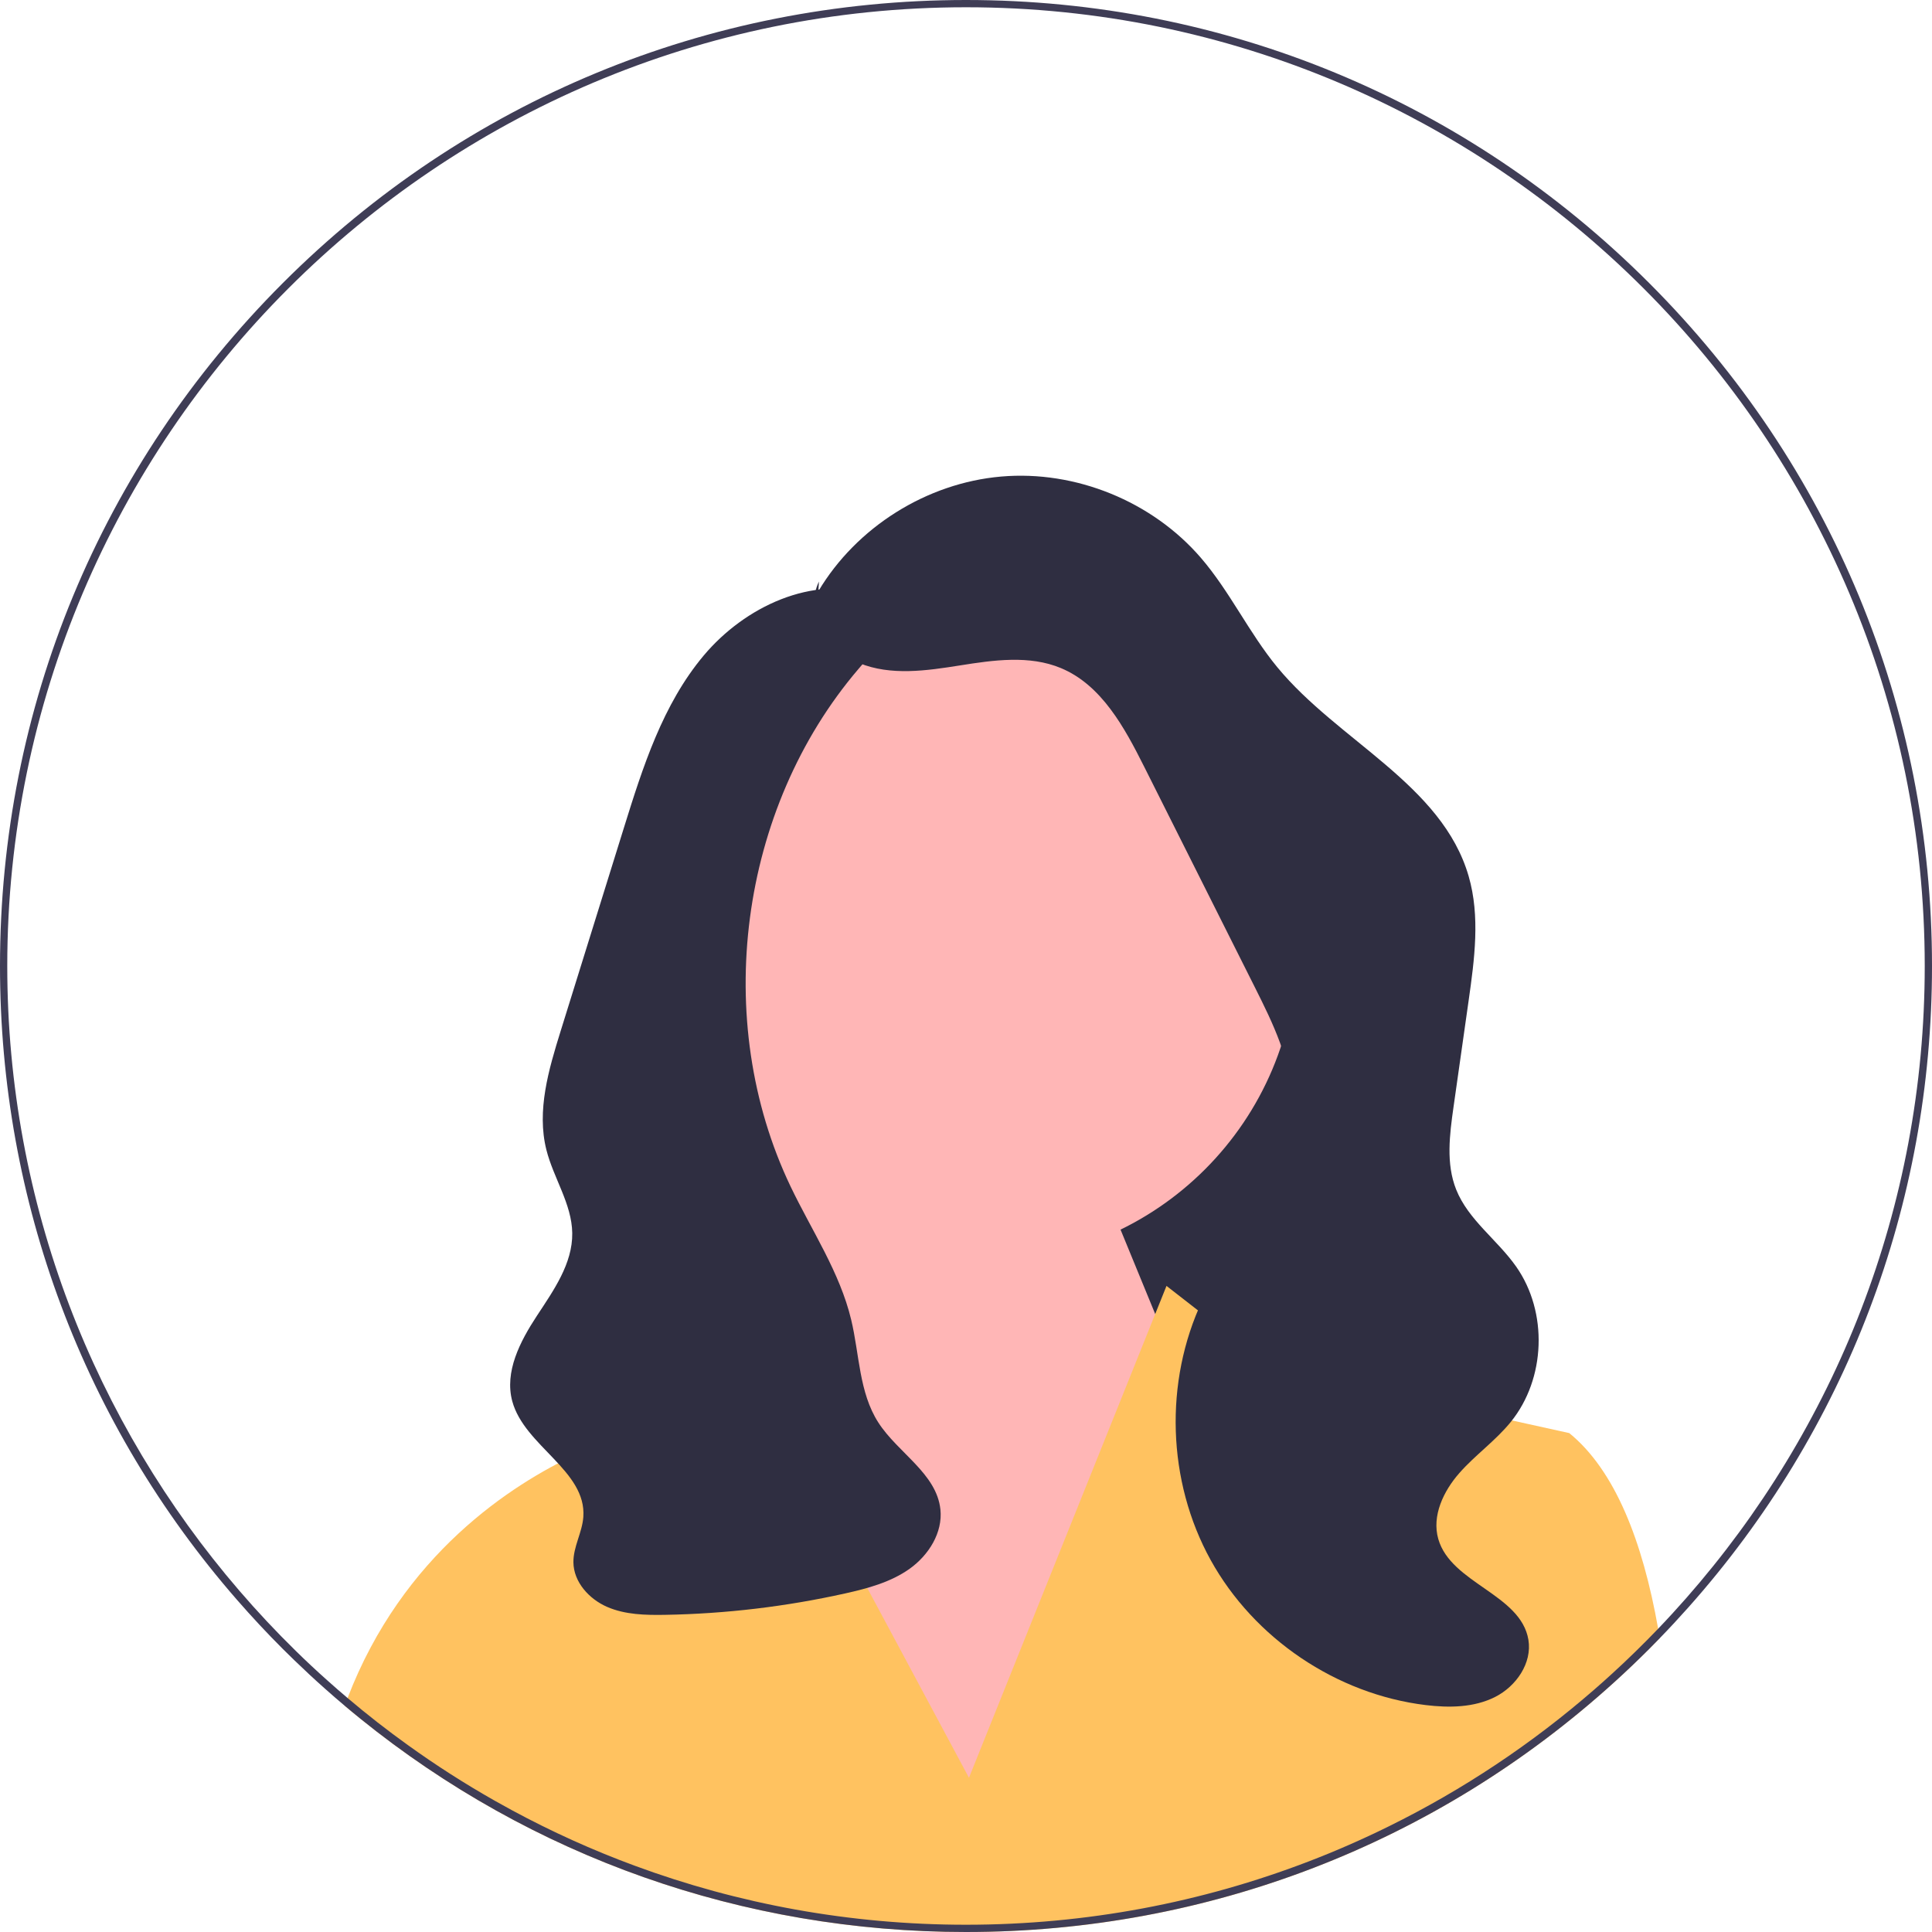
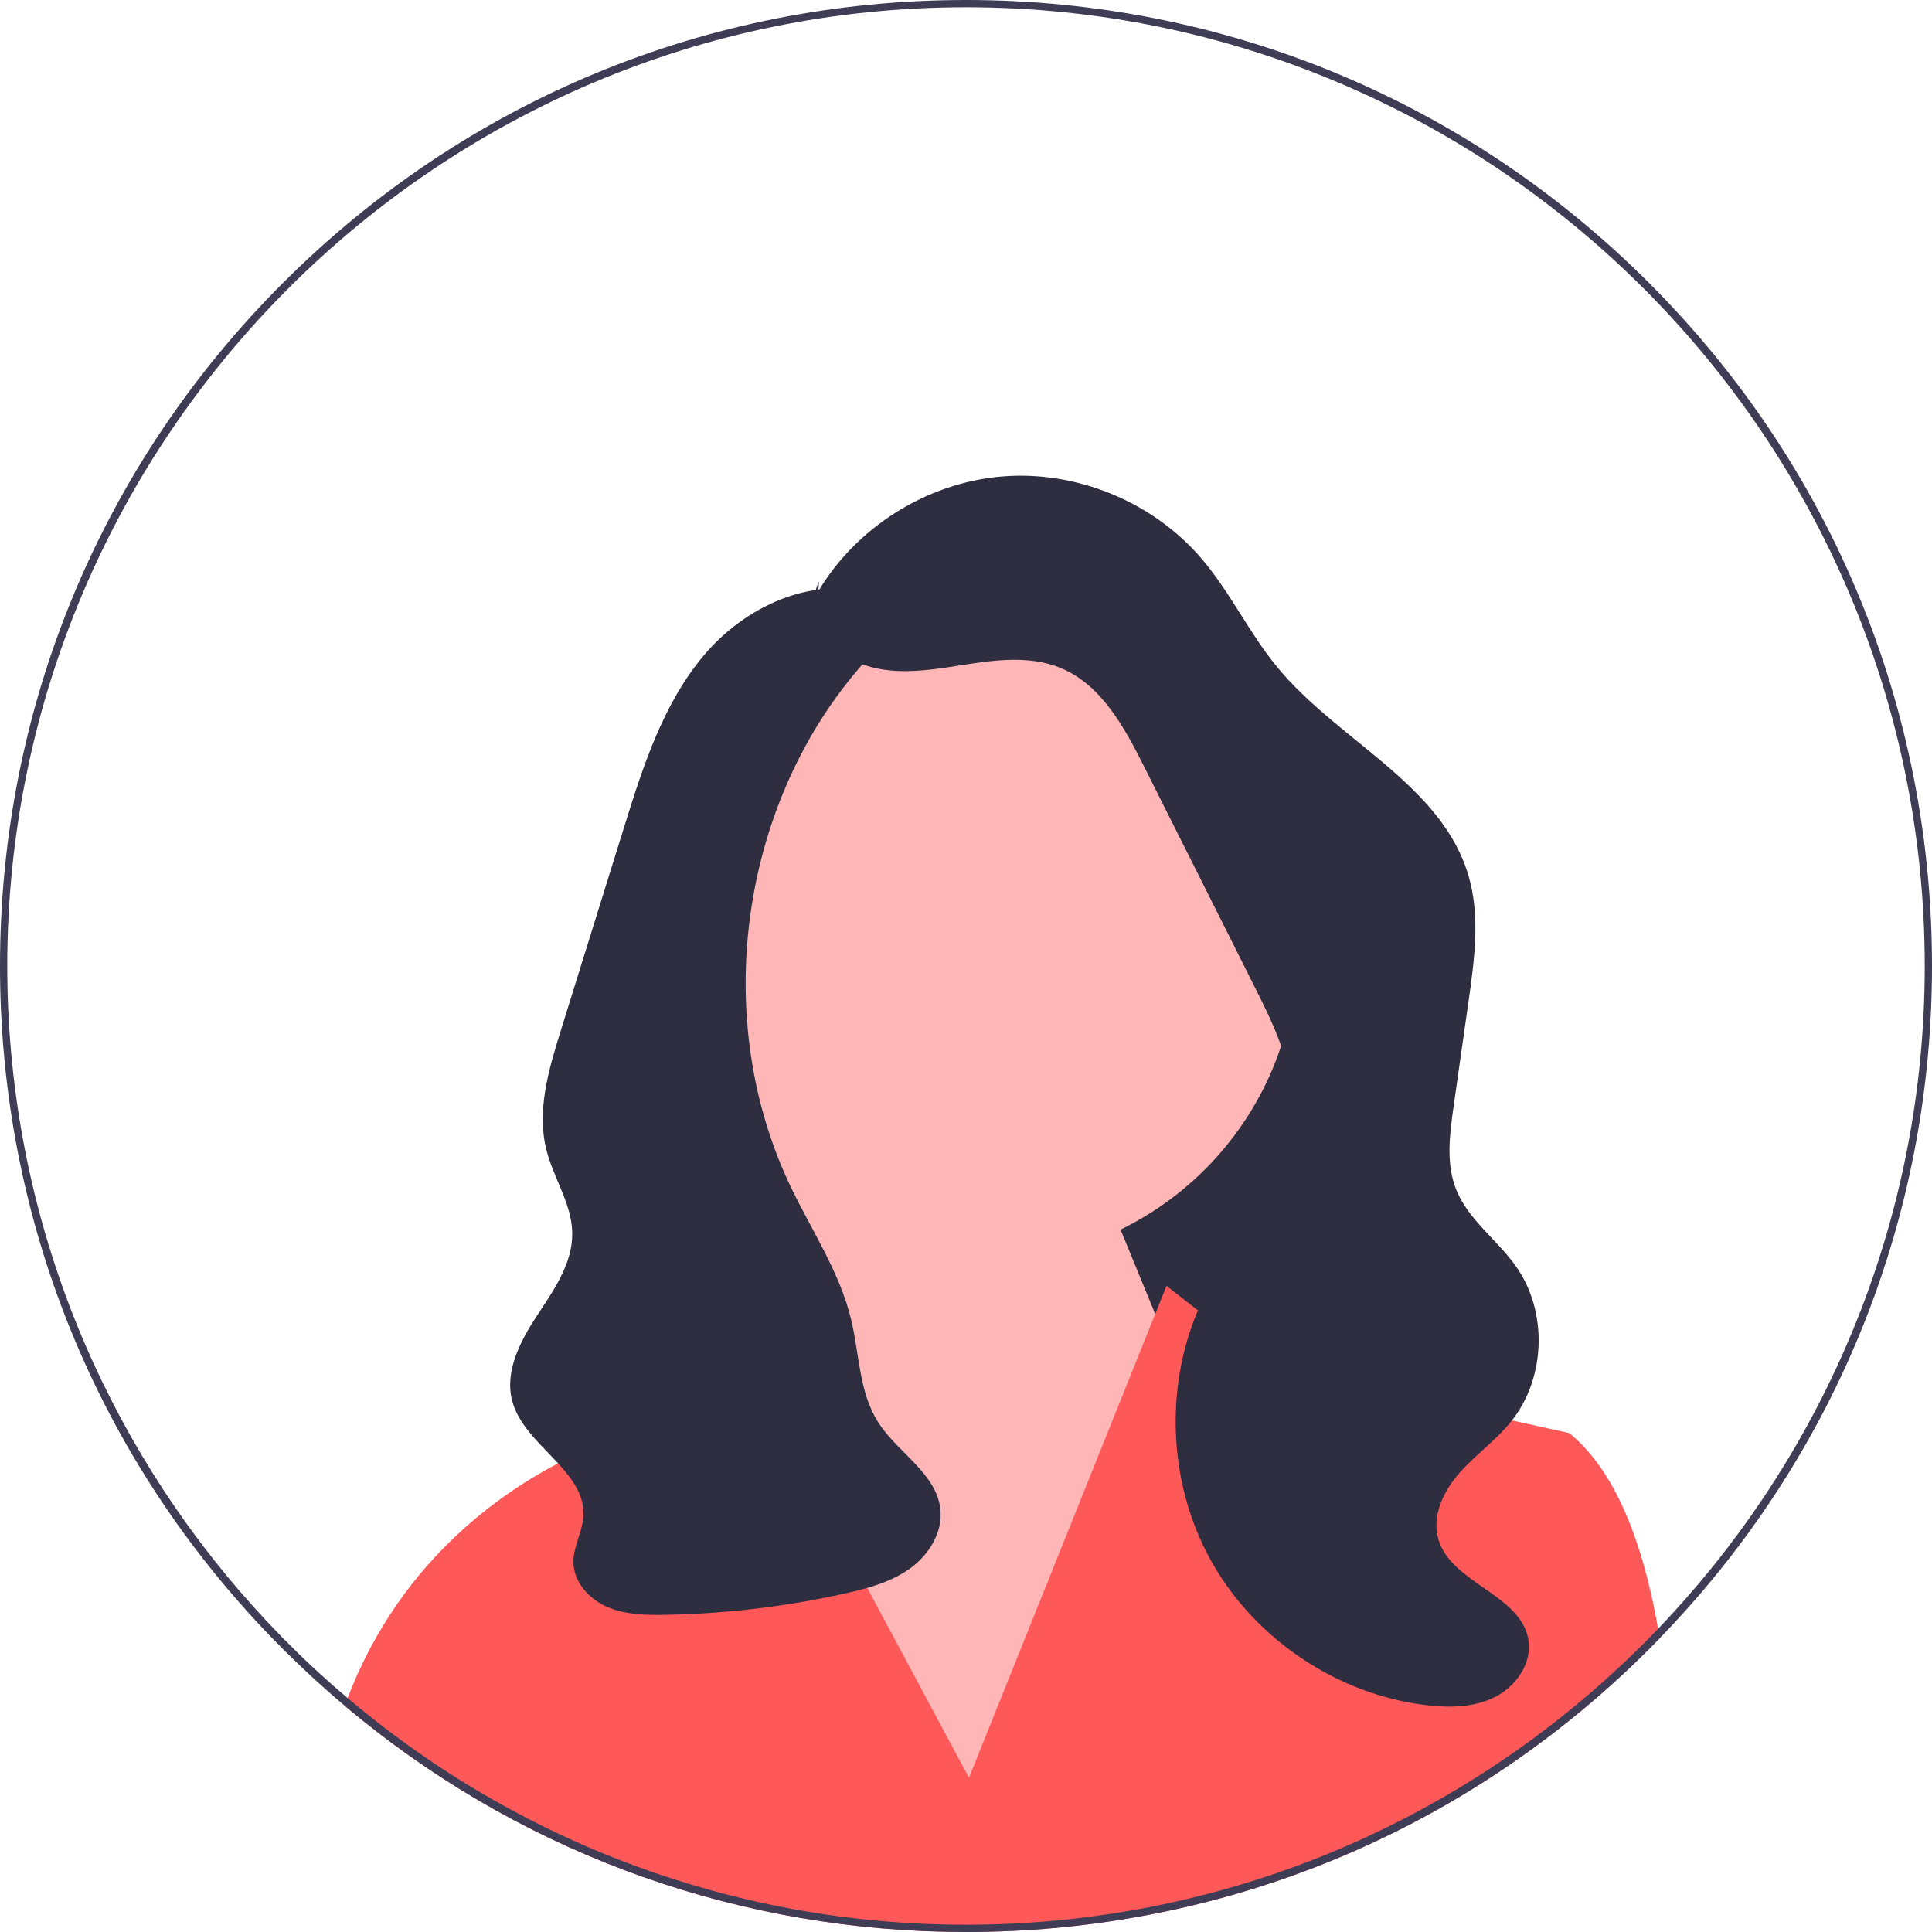
<svg xmlns="http://www.w3.org/2000/svg" width="532" height="532" viewBox="0 0 532 532">
  <polygon points="379.19 379.05 246.19 379.05 246.19 199.05 361.19 262.05 379.19 379.05" fill="#2f2e41" />
  <circle cx="270.76" cy="260.932" r="86.349" fill="#ffb6b6" />
  <polygon points="221.19 360.05 217.289 320.616 295.19 306.05 341.19 418.05 261.19 510.05 204.19 398.05 221.19 360.05" fill="#ffb6b6" />
-   <path d="m457.04,451.09c-.97,1.01-1.96,2.01-2.95,3-3.14,3.14-6.34,6.19-9.61,9.15-49,44.44-111.87,68.76-178.48,68.76-61.41,0-119.64-20.67-166.75-58.72-.03-.02-.05-.04-.08-.07-1.43-1.15-2.84-2.32-4.25-3.51.25-.72.52-1.43.79-2.13,15.15-39.47,45.07-58.78,63.23-67.23,9-4.19,15.11-5.72,15.11-5.72l21.32-38.4,15.01,28,11.06,20.64,45.38,84.67,39.15-97.48,12.13-30.22,3.11-7.74,14.79,11.51,14,10.89,28.19,6.22,22.87,5.05,31.06,6.86c12.56,10.23,20.2,29.69,24.47,53.87.16.86.31,1.73.45,2.6Z" fill="#ffc260" />
+   <path d="m457.04,451.09c-.97,1.01-1.96,2.01-2.95,3-3.14,3.14-6.34,6.19-9.61,9.15-49,44.44-111.87,68.76-178.48,68.76-61.41,0-119.64-20.67-166.75-58.72-.03-.02-.05-.04-.08-.07-1.43-1.15-2.84-2.32-4.25-3.51.25-.72.52-1.43.79-2.13,15.15-39.47,45.07-58.78,63.23-67.23,9-4.19,15.11-5.72,15.11-5.72l21.32-38.4,15.01,28,11.06,20.64,45.38,84.67,39.15-97.48,12.13-30.22,3.11-7.74,14.79,11.51,14,10.89,28.19,6.22,22.87,5.05,31.06,6.86c12.56,10.23,20.2,29.69,24.47,53.87.16.86.31,1.73.45,2.6Z" fill="#ff5858" />
  <path d="m225.339,162.803c10.518-17.668,29.836-29.79,50.32-31.577,20.484-1.787,41.609,6.808,55.027,22.388,7.996,9.284,13.239,20.655,21.033,30.109,16.772,20.346,45.372,32.242,52.699,57.571,3.197,11.053,1.604,22.853-.014,34.245-1.387,9.764-2.773,19.528-4.16,29.292-1.079,7.599-2.114,15.609.735,22.736,3.343,8.361,11.342,13.837,16.515,21.207,8.801,12.542,8.157,30.904-1.5,42.798-4.188,5.158-9.74,9.049-14.131,14.036s-7.648,11.806-5.809,18.191c3.523,12.231,22.705,15.164,24.808,27.718,1.076,6.418-3.357,12.828-9.166,15.762s-12.646,3.02-19.106,2.235c-24.553-2.984-47.287-18.326-59.242-39.98-11.955-21.653-12.825-49.066-2.268-71.434,8.67-18.371,24.785-34.606,24.61-54.919-.096-11.067-5.172-21.403-10.135-31.295-10.159-20.246-20.319-40.492-30.478-60.737-5.442-10.845-11.757-22.532-22.961-27.191-8.659-3.601-18.483-2.204-27.744-.731s-19.072,2.906-27.756-.632-15.246-14.05-11.109-22.465" fill="#2f2e41" />
  <path d="m240.471,163.726c-16.683-5.491-35.397,3.324-46.691,16.774-11.294,13.45-16.773,30.706-21.992,47.476-2.99,9.606-5.979,19.212-8.969,28.817-2.812,9.036-5.625,18.072-8.437,27.109-3.308,10.629-6.643,21.921-3.928,32.716,1.963,7.805,7.013,14.891,7.121,22.938.114,8.406-5.15,15.785-9.764,22.813-4.613,7.028-8.943,15.377-6.746,23.491,3.343,12.342,20.502,19.126,19.561,31.877-.314,4.256-2.775,8.192-2.73,12.459.057,5.429,4.307,10.12,9.287,12.283,4.98,2.163,10.582,2.281,16.01,2.185,16.651-.293,33.273-2.27,49.528-5.892,6.254-1.394,12.614-3.103,17.82-6.838s9.089-9.924,8.412-16.296c-1.056-9.929-11.731-15.561-17.118-23.968-5.291-8.257-5.169-18.72-7.45-28.258-3.136-13.108-10.88-24.552-16.694-36.712-21.857-45.716-14.206-103.987,18.712-142.511,2.911-3.406,6.09-6.833,7.305-11.145,1.214-4.313-.351-9.807-4.57-11.316" fill="#2f2e41" />
  <path d="m454.09,77.91C403.85,27.67,337.05,0,266,0S128.15,27.67,77.91,77.91C27.67,128.15,0,194.95,0,266c0,64.85,23.05,126.16,65.29,174.57,4.03,4.63,8.24,9.14,12.62,13.52,1.03,1.03,2.07,2.06,3.12,3.06,2.8,2.71,5.65,5.36,8.55,7.93,1.76,1.57,3.54,3.11,5.34,4.62,1.41,1.19,2.82,2.36,4.25,3.51.03.03.05.05.08.07,47.11,38.05,105.34,58.72,166.75,58.72,66.61,0,129.48-24.32,178.48-68.76,3.27-2.96,6.47-6.01,9.61-9.15.99-.99,1.98-1.99,2.95-3,2.7-2.78,5.32-5.61,7.88-8.48,43.37-48.72,67.08-110.84,67.08-176.61,0-71.05-27.67-137.85-77.91-188.09Zm10.18,362.21c-2.5,2.84-5.06,5.64-7.68,8.37-4.08,4.25-8.29,8.37-12.64,12.34-1.65,1.52-3.32,3-5.01,4.47-17.07,14.85-36.07,27.53-56.56,37.63-7.19,3.55-14.56,6.78-22.1,9.67-29.29,11.24-61.08,17.4-94.28,17.4-32.04,0-62.76-5.74-91.19-16.24-11.67-4.3-22.95-9.41-33.78-15.26-1.59-.86-3.17-1.73-4.74-2.62-8.26-4.68-16.25-9.79-23.92-15.31-5.73-4.11-11.29-8.44-16.66-13-1.88-1.59-3.74-3.2-5.57-4.85-2.98-2.65-5.9-5.38-8.75-8.18-5.4-5.29-10.56-10.8-15.49-16.53C26.09,391.77,2,331.65,2,266,2,120.43,120.43,2,266,2s264,118.43,264,264c0,66.66-24.83,127.62-65.73,174.12Z" fill="#3f3d56" />
</svg>
